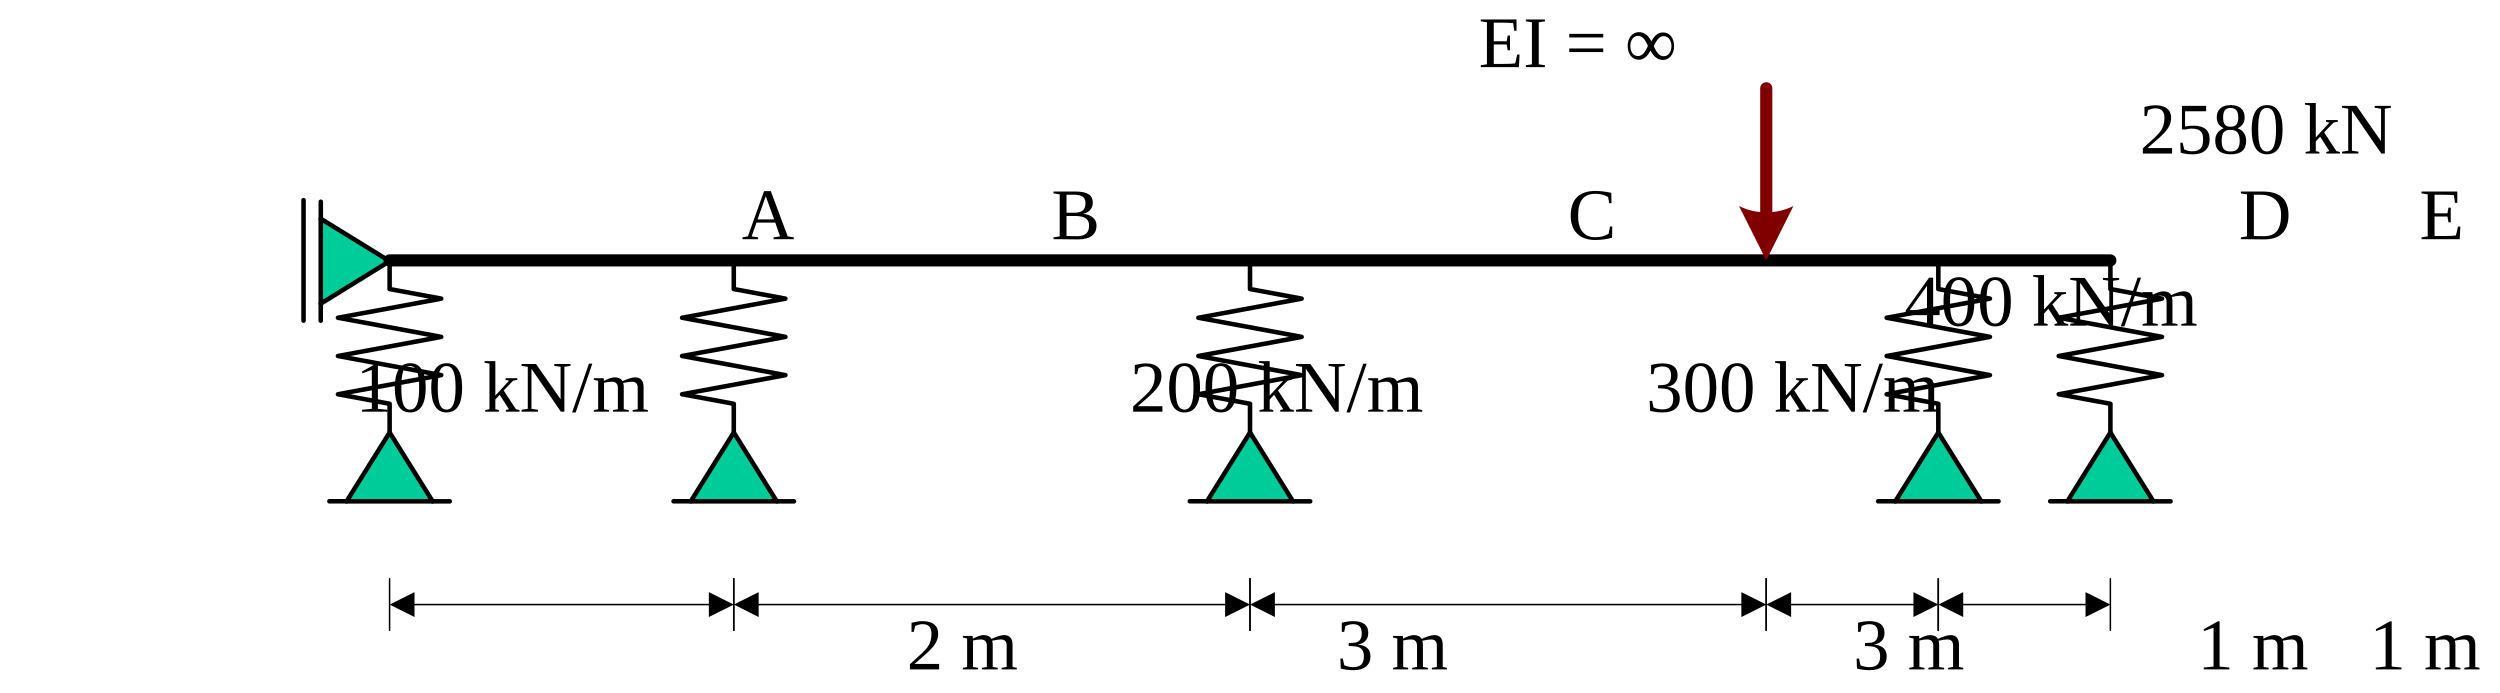
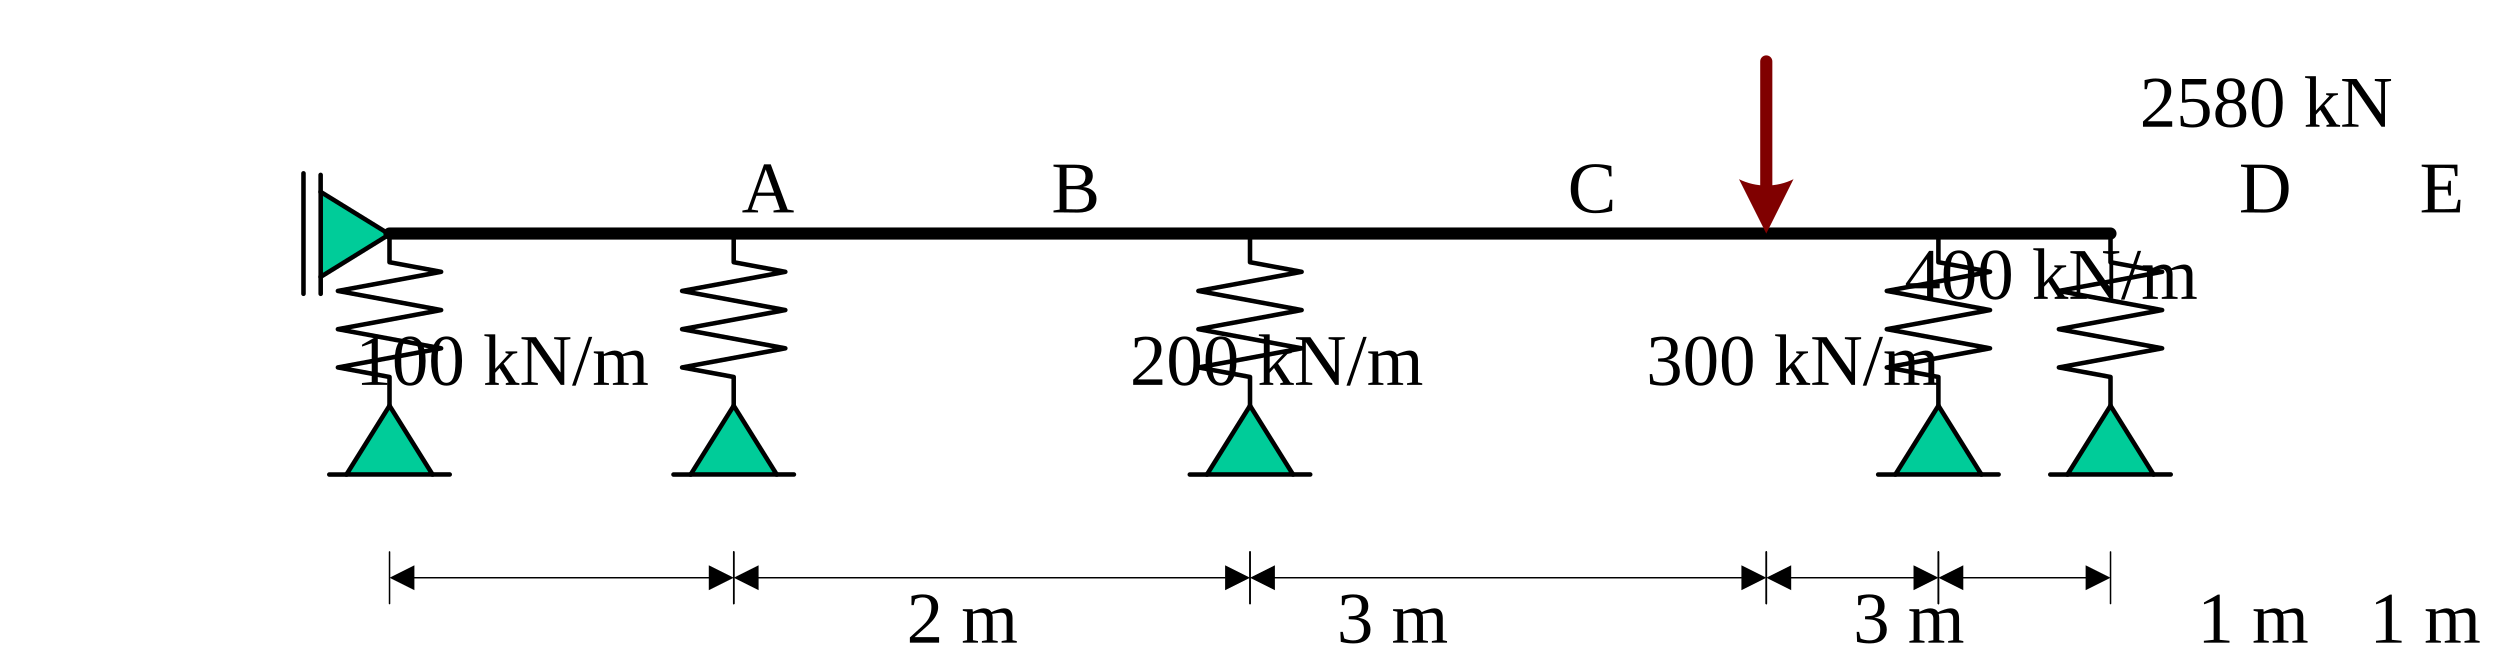
- <svg xmlns="http://www.w3.org/2000/svg" xmlns:ns1="http://schemas.microsoft.com/visio/2003/SVGExtensions/" xmlns:xlink="http://www.w3.org/1999/xlink" width="5.719in" height="1.585in" viewBox="0 0 411.774 114.136" xml:space="preserve" color-interpolation-filters="sRGB" class="st12">
+ <svg xmlns="http://www.w3.org/2000/svg" xmlns:ns1="http://schemas.microsoft.com/visio/2003/SVGExtensions/" xmlns:xlink="http://www.w3.org/1999/xlink" width="5.719in" height="1.524in" viewBox="0 0 411.774 109.695" xml:space="preserve" color-interpolation-filters="sRGB" class="st12">
  <ns1:documentProperties ns1:langID="1043" ns1:metric="true" ns1:viewMarkup="false" />
  <style type="text/css">
	
		.st1 {fill:#00cc99;stroke:#000000;stroke-linecap:round;stroke-linejoin:round;stroke-width:0.75}
		.st2 {stroke:#000000;stroke-linecap:round;stroke-linejoin:round;stroke-width:0.75}
		.st3 {stroke:#000000;stroke-linecap:round;stroke-linejoin:round;stroke-width:2}
		.st4 {marker-start:url(#mrkr5-37);stroke:#800000;stroke-linecap:round;stroke-linejoin:round;stroke-width:2}
		.st5 {fill:#800000;fill-opacity:1;stroke:#800000;stroke-opacity:1;stroke-width:0.442}
		.st6 {stroke:#000000;stroke-linecap:round;stroke-linejoin:round;stroke-width:0.25}
		.st7 {marker-end:url(#mrkr4-99);marker-start:url(#mrkr4-97);stroke:#000000;stroke-linecap:round;stroke-linejoin:round;stroke-width:0.25}
		.st8 {fill:#000000;fill-opacity:1;stroke:#000000;stroke-opacity:1;stroke-width:0.122}
		.st9 {fill:none;stroke:none;stroke-linecap:round;stroke-linejoin:round;stroke-width:0.75}
		.st10 {fill:#000000;font-family:Times New Roman;font-size:1em}
		.st11 {fill:none;stroke:none;stroke-linecap:round;stroke-linejoin:round;stroke-width:0.24}
		.st12 {fill:none;fill-rule:evenodd;font-size:12px;overflow:visible;stroke-linecap:square;stroke-miterlimit:3}
	
	</style>
  <defs id="Markers">
    <g id="lend5">
      <path d="M 2 1 L 0 0 L 1.981 -0.993 C 1.672 -0.365 1.673 0.373 1.985 1 " style="stroke:none" />
    </g>
    <marker id="mrkr5-37" class="st5" ns1:arrowType="5" ns1:arrowSize="2" ns1:setback="3.775" refX="3.775" orient="auto" markerUnits="strokeWidth" overflow="visible">
      <use xlink:href="#lend5" transform="scale(2.26) " />
    </marker>
    <g id="lend4">
      <path d="M 2 1 L 0 0 L 2 -1 L 2 1 " style="stroke:none" />
    </g>
    <marker id="mrkr4-97" class="st8" ns1:arrowType="4" ns1:arrowSize="1" ns1:setback="14.96" refX="14.96" orient="auto" markerUnits="strokeWidth" overflow="visible">
      <use xlink:href="#lend4" transform="scale(8.2) " />
    </marker>
    <marker id="mrkr4-99" class="st8" ns1:arrowType="4" ns1:arrowSize="1" ns1:setback="16.4" refX="-16.4" orient="auto" markerUnits="strokeWidth" overflow="visible">
      <use xlink:href="#lend4" transform="scale(-8.2,-8.2) " />
    </marker>
  </defs>
  <g ns1:mID="0" ns1:index="1" ns1:groupContext="foregroundPage">
    <ns1:pageProperties ns1:drawingScale="0.0393701" ns1:pageScale="0.0393701" ns1:drawingUnits="24" ns1:shadowOffsetX="8.50394" ns1:shadowOffsetY="-8.50394" />
-     <g id="group1-1" transform="translate(164.117,32.9734) rotate(90)" ns1:mID="1" ns1:groupContext="group">
+     <g id="group1-1" transform="translate(159.676,28.5322) rotate(90)" ns1:mID="1" ns1:groupContext="group">
      <g id="group2-2" transform="translate(0.261477,-2.83465)" ns1:mID="2" ns1:groupContext="group">
-         <g id="shape3-3" ns1:mID="3" ns1:groupContext="shape" transform="translate(2.79729,1.42109E-14)">
-           <path d="M0 114.14 L13.99 114.14 L6.99 102.8 L0 114.14 Z" class="st1" />
-         </g>
-         <g id="shape4-5" ns1:mID="4" ns1:groupContext="shape" transform="translate(2.79729,228.272) rotate(180)">
-           <path d="M0 114.14 L2.8 114.14" class="st2" />
-         </g>
-         <g id="shape5-8" ns1:mID="5" ns1:groupContext="shape" transform="translate(16.7838,1.42109E-14)">
-           <path d="M0 114.14 L2.8 114.14" class="st2" />
+         <g id="shape3-3" ns1:mID="3" ns1:groupContext="shape" transform="translate(2.79729,0)">
+           <path d="M0 109.69 L13.99 109.69 L6.99 98.36 L0 109.69 Z" class="st1" />
+         </g>
+         <g id="shape4-5" ns1:mID="4" ns1:groupContext="shape" transform="translate(2.79729,219.389) rotate(180)">
+           <path d="M0 109.69 L2.8 109.69" class="st2" />
+         </g>
+         <g id="shape5-8" ns1:mID="5" ns1:groupContext="shape" transform="translate(16.7838,0)">
+           <path d="M0 109.69 L2.8 109.69" class="st2" />
        </g>
      </g>
      <g id="shape6-11" ns1:mID="6" ns1:groupContext="shape">
-         <path d="M0 114.14 L19.84 114.14" class="st2" />
+         <path d="M0 109.69 L19.84 109.69" class="st2" />
      </g>
    </g>
    <g id="shape7-14" ns1:mID="7" ns1:groupContext="shape" transform="translate(64.1545,-71.2411)">
-       <path d="M0 114.14 L283.46 114.14" class="st3" />
-     </g>
-     <g id="shape8-17" ns1:mID="8" ns1:groupContext="shape" transform="translate(169.786,42.8947) rotate(90)">
-       <path d="M0 105.63 L4.72 105.63 L6.3 97.13 L9.45 114.14 L12.6 97.13 L15.75 114.14 L18.9 97.13 L22.05 114.14 L23.62 105.63        L28.35 105.63" class="st2" />
-     </g>
-     <g id="shape9-20" ns1:mID="9" ns1:groupContext="shape" transform="translate(226.479,42.8947) rotate(90)">
-       <path d="M0 105.63 L4.72 105.63 L6.3 97.13 L9.45 114.14 L12.6 97.13 L15.75 114.14 L18.9 97.13 L22.05 114.14 L23.62 105.63        L28.35 105.63" class="st2" />
-     </g>
-     <g id="shape10-23" ns1:mID="10" ns1:groupContext="shape" transform="translate(311.519,42.8947) rotate(90)">
-       <path d="M0 105.63 L4.72 105.63 L6.3 97.13 L9.45 114.14 L12.6 97.13 L15.75 114.14 L18.9 97.13 L22.05 114.14 L23.62 105.63        L28.35 105.63" class="st2" />
-     </g>
-     <g id="shape11-26" ns1:mID="11" ns1:groupContext="shape" transform="translate(453.251,42.8947) rotate(90)">
-       <path d="M0 105.63 L4.72 105.63 L6.3 97.13 L9.45 114.14 L12.6 97.13 L15.75 114.14 L18.9 97.13 L22.05 114.14 L23.62 105.63        L28.35 105.63" class="st2" />
-     </g>
-     <g id="shape12-29" ns1:mID="12" ns1:groupContext="shape" transform="translate(424.905,42.8947) rotate(90)">
-       <path d="M0 105.63 L4.72 105.63 L6.3 97.13 L9.45 114.14 L12.6 97.13 L15.75 114.14 L18.9 97.13 L22.05 114.14 L23.62 105.63        L28.35 105.63" class="st2" />
-     </g>
-     <g id="shape13-32" ns1:mID="13" ns1:groupContext="shape" transform="translate(176.79,42.8947) rotate(-90)">
-       <path d="M7.55 114.14 L7.91 114.14 L28.35 114.14" class="st4" />
+       <path d="M0 109.69 L283.46 109.69" class="st3" />
+     </g>
+     <g id="shape8-17" ns1:mID="8" ns1:groupContext="shape" transform="translate(165.345,38.4535) rotate(90)">
+       <path d="M0 101.19 L4.72 101.19 L6.3 92.69 L9.45 109.69 L12.6 92.69 L15.75 109.69 L18.9 92.69 L22.05 109.69 L23.62 101.19        L28.35 101.19" class="st2" />
+     </g>
+     <g id="shape9-20" ns1:mID="9" ns1:groupContext="shape" transform="translate(222.038,38.4535) rotate(90)">
+       <path d="M0 101.19 L4.72 101.19 L6.3 92.69 L9.45 109.69 L12.6 92.69 L15.75 109.69 L18.9 92.69 L22.05 109.69 L23.62 101.19        L28.35 101.19" class="st2" />
+     </g>
+     <g id="shape10-23" ns1:mID="10" ns1:groupContext="shape" transform="translate(307.078,38.4535) rotate(90)">
+       <path d="M0 101.19 L4.72 101.19 L6.3 92.69 L9.45 109.69 L12.6 92.69 L15.75 109.69 L18.9 92.69 L22.05 109.69 L23.62 101.19        L28.35 101.19" class="st2" />
+     </g>
+     <g id="shape11-26" ns1:mID="11" ns1:groupContext="shape" transform="translate(448.81,38.4535) rotate(90)">
+       <path d="M0 101.19 L4.72 101.19 L6.3 92.69 L9.45 109.69 L12.6 92.69 L15.75 109.69 L18.9 92.69 L22.05 109.69 L23.62 101.19        L28.35 101.19" class="st2" />
+     </g>
+     <g id="shape12-29" ns1:mID="12" ns1:groupContext="shape" transform="translate(420.463,38.4535) rotate(90)">
+       <path d="M0 101.19 L4.72 101.19 L6.3 92.69 L9.45 109.69 L12.6 92.69 L15.75 109.69 L18.9 92.69 L22.05 109.69 L23.62 101.19        L28.35 101.19" class="st2" />
+     </g>
+     <g id="shape13-32" ns1:mID="13" ns1:groupContext="shape" transform="translate(181.232,38.4535) rotate(-90)">
+       <path d="M7.55 109.69 L7.91 109.69 L28.35 109.69" class="st4" />
    </g>
    <g id="group20-38" transform="translate(54.2333,-31.5561)" ns1:mID="20" ns1:groupContext="group">
-       <g id="shape21-39" ns1:mID="21" ns1:groupContext="shape" transform="translate(2.83465,1.42109E-14)">
-         <path d="M0 114.14 L14.17 114.14 L7.09 102.8 L0 114.14 Z" class="st1" />
-       </g>
-       <g id="shape22-41" ns1:mID="22" ns1:groupContext="shape" transform="translate(2.83465,228.272) rotate(180)">
-         <path d="M0 114.14 L2.83 114.14" class="st2" />
-       </g>
-       <g id="shape23-44" ns1:mID="23" ns1:groupContext="shape" transform="translate(17.0079,1.42109E-14)">
-         <path d="M0 114.14 L2.83 114.14" class="st2" />
+       <g id="shape21-39" ns1:mID="21" ns1:groupContext="shape" transform="translate(2.83465,0)">
+         <path d="M0 109.69 L14.17 109.69 L7.09 98.36 L0 109.69 Z" class="st1" />
+       </g>
+       <g id="shape22-41" ns1:mID="22" ns1:groupContext="shape" transform="translate(2.83465,219.389) rotate(180)">
+         <path d="M0 109.69 L2.83 109.69" class="st2" />
+       </g>
+       <g id="shape23-44" ns1:mID="23" ns1:groupContext="shape" transform="translate(17.0079,0)">
+         <path d="M0 109.69 L2.83 109.69" class="st2" />
      </g>
    </g>
    <g id="group24-47" transform="translate(110.926,-31.5561)" ns1:mID="24" ns1:groupContext="group">
-       <g id="shape25-48" ns1:mID="25" ns1:groupContext="shape" transform="translate(2.83465,1.42109E-14)">
-         <path d="M0 114.14 L14.17 114.14 L7.09 102.8 L0 114.14 Z" class="st1" />
-       </g>
-       <g id="shape26-50" ns1:mID="26" ns1:groupContext="shape" transform="translate(2.83465,228.272) rotate(180)">
-         <path d="M0 114.14 L2.83 114.14" class="st2" />
-       </g>
-       <g id="shape27-53" ns1:mID="27" ns1:groupContext="shape" transform="translate(17.0079,1.42109E-14)">
-         <path d="M0 114.14 L2.83 114.14" class="st2" />
+       <g id="shape25-48" ns1:mID="25" ns1:groupContext="shape" transform="translate(2.83465,0)">
+         <path d="M0 109.69 L14.17 109.69 L7.09 98.36 L0 109.69 Z" class="st1" />
+       </g>
+       <g id="shape26-50" ns1:mID="26" ns1:groupContext="shape" transform="translate(2.83465,219.389) rotate(180)">
+         <path d="M0 109.69 L2.83 109.69" class="st2" />
+       </g>
+       <g id="shape27-53" ns1:mID="27" ns1:groupContext="shape" transform="translate(17.0079,0)">
+         <path d="M0 109.69 L2.83 109.69" class="st2" />
      </g>
    </g>
    <g id="group28-56" transform="translate(195.966,-31.5561)" ns1:mID="28" ns1:groupContext="group">
-       <g id="shape29-57" ns1:mID="29" ns1:groupContext="shape" transform="translate(2.83465,1.42109E-14)">
-         <path d="M0 114.14 L14.17 114.14 L7.09 102.8 L0 114.14 Z" class="st1" />
-       </g>
-       <g id="shape30-59" ns1:mID="30" ns1:groupContext="shape" transform="translate(2.83465,228.272) rotate(180)">
-         <path d="M0 114.14 L2.83 114.14" class="st2" />
-       </g>
-       <g id="shape31-62" ns1:mID="31" ns1:groupContext="shape" transform="translate(17.0079,1.42109E-14)">
-         <path d="M0 114.14 L2.83 114.14" class="st2" />
+       <g id="shape29-57" ns1:mID="29" ns1:groupContext="shape" transform="translate(2.83465,0)">
+         <path d="M0 109.69 L14.17 109.69 L7.09 98.36 L0 109.69 Z" class="st1" />
+       </g>
+       <g id="shape30-59" ns1:mID="30" ns1:groupContext="shape" transform="translate(2.83465,219.389) rotate(180)">
+         <path d="M0 109.69 L2.83 109.69" class="st2" />
+       </g>
+       <g id="shape31-62" ns1:mID="31" ns1:groupContext="shape" transform="translate(17.0079,0)">
+         <path d="M0 109.69 L2.83 109.69" class="st2" />
      </g>
    </g>
    <g id="group32-65" transform="translate(309.351,-31.5561)" ns1:mID="32" ns1:groupContext="group">
-       <g id="shape33-66" ns1:mID="33" ns1:groupContext="shape" transform="translate(2.83465,1.42109E-14)">
-         <path d="M0 114.14 L14.17 114.14 L7.09 102.8 L0 114.14 Z" class="st1" />
-       </g>
-       <g id="shape34-68" ns1:mID="34" ns1:groupContext="shape" transform="translate(2.83465,228.272) rotate(180)">
-         <path d="M0 114.14 L2.83 114.14" class="st2" />
-       </g>
-       <g id="shape35-71" ns1:mID="35" ns1:groupContext="shape" transform="translate(17.0079,1.42109E-14)">
-         <path d="M0 114.14 L2.83 114.14" class="st2" />
+       <g id="shape33-66" ns1:mID="33" ns1:groupContext="shape" transform="translate(2.83465,0)">
+         <path d="M0 109.69 L14.17 109.69 L7.09 98.36 L0 109.69 Z" class="st1" />
+       </g>
+       <g id="shape34-68" ns1:mID="34" ns1:groupContext="shape" transform="translate(2.83465,219.389) rotate(180)">
+         <path d="M0 109.69 L2.83 109.69" class="st2" />
+       </g>
+       <g id="shape35-71" ns1:mID="35" ns1:groupContext="shape" transform="translate(17.0079,0)">
+         <path d="M0 109.69 L2.83 109.69" class="st2" />
      </g>
    </g>
    <g id="group36-74" transform="translate(337.698,-31.5561)" ns1:mID="36" ns1:groupContext="group">
-       <g id="shape37-75" ns1:mID="37" ns1:groupContext="shape" transform="translate(2.83465,1.42109E-14)">
-         <path d="M0 114.14 L14.17 114.14 L7.09 102.8 L0 114.14 Z" class="st1" />
-       </g>
-       <g id="shape38-77" ns1:mID="38" ns1:groupContext="shape" transform="translate(2.83465,228.272) rotate(180)">
-         <path d="M0 114.14 L2.83 114.14" class="st2" />
-       </g>
-       <g id="shape39-80" ns1:mID="39" ns1:groupContext="shape" transform="translate(17.0079,1.42109E-14)">
-         <path d="M0 114.14 L2.83 114.14" class="st2" />
+       <g id="shape37-75" ns1:mID="37" ns1:groupContext="shape" transform="translate(2.83465,0)">
+         <path d="M0 109.69 L14.17 109.69 L7.09 98.36 L0 109.69 Z" class="st1" />
+       </g>
+       <g id="shape38-77" ns1:mID="38" ns1:groupContext="shape" transform="translate(2.83465,219.389) rotate(180)">
+         <path d="M0 109.69 L2.83 109.69" class="st2" />
+       </g>
+       <g id="shape39-80" ns1:mID="39" ns1:groupContext="shape" transform="translate(17.0079,0)">
+         <path d="M0 109.69 L2.83 109.69" class="st2" />
      </g>
    </g>
    <g id="group73-83" transform="translate(64.1545,-0.375)" ns1:mID="73" ns1:groupContext="group">
      <g id="group74-84" transform="translate(0,-9.92126)" ns1:mID="74" ns1:groupContext="group">
-         <g id="shape75-85" ns1:mID="75" ns1:groupContext="shape" transform="translate(114.136,105.632) rotate(90)">
-           <path d="M0 114.14 L8.5 114.14" class="st6" />
-         </g>
-         <g id="shape76-88" ns1:mID="76" ns1:groupContext="shape" transform="translate(170.829,105.632) rotate(90)">
-           <path d="M0 114.14 L8.5 114.14" class="st6" />
+         <g id="shape75-85" ns1:mID="75" ns1:groupContext="shape" transform="translate(109.695,101.191) rotate(90)">
+           <path d="M0 109.69 L8.5 109.69" class="st6" />
+         </g>
+         <g id="shape76-88" ns1:mID="76" ns1:groupContext="shape" transform="translate(166.388,101.191) rotate(90)">
+           <path d="M0 109.69 L8.5 109.69" class="st6" />
        </g>
        <g id="shape77-91" ns1:mID="77" ns1:groupContext="shape" transform="translate(0,-4.25197)">
-           <path d="M3.74 114.14 L4.1 114.14 L52.59 114.14" class="st7" />
+           <path d="M3.74 109.69 L4.1 109.69 L52.59 109.69" class="st7" />
        </g>
      </g>
      <g id="shape78-100" ns1:mID="78" ns1:groupContext="shape">
        <ns1:textBlock ns1:margins="rect(4,4,4,4)" ns1:tabSpace="42.5197" />
-         <ns1:textRect cx="28.346" cy="107.049" width="56.7" height="14.173" />
-         <rect x="0" y="99.963" width="56.693" height="14.173" class="st9" />
-         <text x="19.18" y="110.65" class="st10" ns1:langID="1043">
+         <ns1:textRect cx="28.346" cy="102.608" width="56.7" height="14.173" />
+         <rect x="0" y="95.521" width="56.693" height="14.173" class="st9" />
+         <text x="19.18" y="106.21" class="st10" ns1:langID="1043">
          <ns1:paragraph ns1:horizAlign="1" />
          <ns1:tabList />2 m</text>
      </g>
    </g>
    <g id="group79-103" transform="translate(120.847,-0.375)" ns1:mID="79" ns1:groupContext="group">
      <g id="group80-104" transform="translate(0,-9.92126)" ns1:mID="80" ns1:groupContext="group">
-         <g id="shape81-105" ns1:mID="81" ns1:groupContext="shape" transform="translate(114.136,105.632) rotate(90)">
-           <path d="M0 114.14 L8.5 114.14" class="st6" />
-         </g>
-         <g id="shape82-108" ns1:mID="82" ns1:groupContext="shape" transform="translate(199.175,105.632) rotate(90)">
-           <path d="M0 114.14 L8.5 114.14" class="st6" />
+         <g id="shape81-105" ns1:mID="81" ns1:groupContext="shape" transform="translate(109.695,101.191) rotate(90)">
+           <path d="M0 109.69 L8.5 109.69" class="st6" />
+         </g>
+         <g id="shape82-108" ns1:mID="82" ns1:groupContext="shape" transform="translate(194.734,101.191) rotate(90)">
+           <path d="M0 109.69 L8.5 109.69" class="st6" />
        </g>
        <g id="shape83-111" ns1:mID="83" ns1:groupContext="shape" transform="translate(0,-4.25197)">
-           <path d="M3.74 114.14 L4.1 114.14 L80.94 114.14" class="st7" />
+           <path d="M3.74 109.69 L4.1 109.69 L80.94 109.69" class="st7" />
        </g>
      </g>
      <g id="shape84-118" ns1:mID="84" ns1:groupContext="shape">
        <ns1:textBlock ns1:margins="rect(4,4,4,4)" ns1:tabSpace="42.5197" />
-         <ns1:textRect cx="42.52" cy="107.049" width="85.04" height="14.173" />
-         <rect x="0" y="99.963" width="85.039" height="14.173" class="st9" />
-         <text x="33.35" y="110.65" class="st10" ns1:langID="1043">
+         <ns1:textRect cx="42.52" cy="102.608" width="85.04" height="14.173" />
+         <rect x="0" y="95.521" width="85.039" height="14.173" class="st9" />
+         <text x="33.35" y="106.21" class="st10" ns1:langID="1043">
          <ns1:paragraph ns1:horizAlign="1" />
          <ns1:tabList />3 m</text>
      </g>
    </g>
    <g id="group85-121" transform="translate(205.887,-0.375)" ns1:mID="85" ns1:groupContext="group">
      <g id="group86-122" transform="translate(0,-9.92126)" ns1:mID="86" ns1:groupContext="group">
-         <g id="shape87-123" ns1:mID="87" ns1:groupContext="shape" transform="translate(114.136,105.632) rotate(90)">
-           <path d="M0 114.14 L8.5 114.14" class="st6" />
-         </g>
-         <g id="shape88-126" ns1:mID="88" ns1:groupContext="shape" transform="translate(199.175,105.632) rotate(90)">
-           <path d="M0 114.14 L8.5 114.14" class="st6" />
+         <g id="shape87-123" ns1:mID="87" ns1:groupContext="shape" transform="translate(109.695,101.191) rotate(90)">
+           <path d="M0 109.69 L8.5 109.69" class="st6" />
+         </g>
+         <g id="shape88-126" ns1:mID="88" ns1:groupContext="shape" transform="translate(194.734,101.191) rotate(90)">
+           <path d="M0 109.69 L8.5 109.69" class="st6" />
        </g>
        <g id="shape89-129" ns1:mID="89" ns1:groupContext="shape" transform="translate(0,-4.25197)">
-           <path d="M3.74 114.14 L4.1 114.14 L80.94 114.14" class="st7" />
+           <path d="M3.74 109.69 L4.1 109.69 L80.94 109.69" class="st7" />
        </g>
      </g>
      <g id="shape90-136" ns1:mID="90" ns1:groupContext="shape">
        <ns1:textBlock ns1:margins="rect(4,4,4,4)" ns1:tabSpace="42.5197" />
-         <ns1:textRect cx="42.52" cy="107.049" width="85.04" height="14.173" />
-         <rect x="0" y="99.963" width="85.039" height="14.173" class="st9" />
-         <text x="33.35" y="110.65" class="st10" ns1:langID="1043">
+         <ns1:textRect cx="42.52" cy="102.608" width="85.04" height="14.173" />
+         <rect x="0" y="95.521" width="85.039" height="14.173" class="st9" />
+         <text x="33.35" y="106.21" class="st10" ns1:langID="1043">
          <ns1:paragraph ns1:horizAlign="1" />
          <ns1:tabList />3 m</text>
      </g>
    </g>
    <g id="group91-139" transform="translate(290.926,-0.375)" ns1:mID="91" ns1:groupContext="group">
      <g id="group92-140" transform="translate(0,-9.92126)" ns1:mID="92" ns1:groupContext="group">
-         <g id="shape93-141" ns1:mID="93" ns1:groupContext="shape" transform="translate(114.136,105.632) rotate(90)">
-           <path d="M0 114.14 L8.5 114.14" class="st6" />
-         </g>
-         <g id="shape94-144" ns1:mID="94" ns1:groupContext="shape" transform="translate(142.482,105.632) rotate(90)">
-           <path d="M0 114.14 L8.5 114.14" class="st6" />
+         <g id="shape93-141" ns1:mID="93" ns1:groupContext="shape" transform="translate(109.695,101.191) rotate(90)">
+           <path d="M0 109.69 L8.5 109.69" class="st6" />
+         </g>
+         <g id="shape94-144" ns1:mID="94" ns1:groupContext="shape" transform="translate(138.041,101.191) rotate(90)">
+           <path d="M0 109.69 L8.5 109.69" class="st6" />
        </g>
        <g id="shape95-147" ns1:mID="95" ns1:groupContext="shape" transform="translate(0,-4.25197)">
-           <path d="M3.74 114.14 L4.1 114.14 L24.25 114.14" class="st7" />
+           <path d="M3.74 109.69 L4.1 109.69 L24.25 109.69" class="st7" />
        </g>
      </g>
      <g id="shape96-154" ns1:mID="96" ns1:groupContext="shape">
        <ns1:textBlock ns1:margins="rect(4,4,4,4)" ns1:tabSpace="42.5197" />
-         <ns1:textRect cx="14.173" cy="107.049" width="28.35" height="14.173" />
-         <rect x="0" y="99.963" width="28.346" height="14.173" class="st9" />
-         <text x="5.01" y="110.65" class="st10" ns1:langID="1043">
+         <ns1:textRect cx="14.173" cy="102.608" width="28.35" height="14.173" />
+         <rect x="0" y="95.521" width="28.346" height="14.173" class="st9" />
+         <text x="5.01" y="106.21" class="st10" ns1:langID="1043">
          <ns1:paragraph ns1:horizAlign="1" />
          <ns1:tabList />1 m</text>
      </g>
    </g>
    <g id="group97-157" transform="translate(319.273,-0.375)" ns1:mID="97" ns1:groupContext="group">
      <g id="group98-158" transform="translate(0,-9.92126)" ns1:mID="98" ns1:groupContext="group">
-         <g id="shape99-159" ns1:mID="99" ns1:groupContext="shape" transform="translate(114.136,105.632) rotate(90)">
-           <path d="M0 114.14 L8.5 114.14" class="st6" />
-         </g>
-         <g id="shape100-162" ns1:mID="100" ns1:groupContext="shape" transform="translate(142.482,105.632) rotate(90)">
-           <path d="M0 114.14 L8.5 114.14" class="st6" />
+         <g id="shape99-159" ns1:mID="99" ns1:groupContext="shape" transform="translate(109.695,101.191) rotate(90)">
+           <path d="M0 109.69 L8.5 109.69" class="st6" />
+         </g>
+         <g id="shape100-162" ns1:mID="100" ns1:groupContext="shape" transform="translate(138.041,101.191) rotate(90)">
+           <path d="M0 109.69 L8.5 109.69" class="st6" />
        </g>
        <g id="shape101-165" ns1:mID="101" ns1:groupContext="shape" transform="translate(0,-4.25197)">
-           <path d="M3.74 114.14 L4.1 114.14 L24.25 114.14" class="st7" />
+           <path d="M3.74 109.69 L4.1 109.69 L24.25 109.69" class="st7" />
        </g>
      </g>
      <g id="shape102-172" ns1:mID="102" ns1:groupContext="shape">
        <ns1:textBlock ns1:margins="rect(4,4,4,4)" ns1:tabSpace="42.5197" />
-         <ns1:textRect cx="14.173" cy="107.049" width="28.35" height="14.173" />
-         <rect x="0" y="99.963" width="28.346" height="14.173" class="st9" />
-         <text x="5.01" y="110.65" class="st10" ns1:langID="1043">
+         <ns1:textRect cx="14.173" cy="102.608" width="28.35" height="14.173" />
+         <rect x="0" y="95.521" width="28.346" height="14.173" class="st9" />
+         <text x="5.01" y="106.21" class="st10" ns1:langID="1043">
          <ns1:paragraph ns1:horizAlign="1" />
          <ns1:tabList />1 m</text>
      </g>
    </g>
    <g id="shape103-175" ns1:mID="103" ns1:groupContext="shape" transform="translate(290.926,-85.4144)">
      <ns1:textBlock ns1:margins="rect(4,4,4,4)" ns1:tabSpace="42.5197" />
-       <ns1:textRect cx="28.346" cy="107.115" width="56.7" height="14.043" />
-       <rect x="0" y="100.093" width="56.693" height="14.043" class="st9" />
-       <text x="7.51" y="110.71" class="st10" ns1:langID="1043">
+       <ns1:textRect cx="28.346" cy="102.673" width="56.7" height="14.043" />
+       <rect x="0" y="95.652" width="56.693" height="14.043" class="st9" />
+       <text x="7.51" y="106.27" class="st10" ns1:langID="1043">
        <ns1:paragraph ns1:horizAlign="1" />
        <ns1:tabList />2580 kN</text>
    </g>
    <g id="shape104-178" ns1:mID="104" ns1:groupContext="shape" transform="translate(0.375,-42.8947)">
      <ns1:textBlock ns1:margins="rect(4,4,4,4)" ns1:tabSpace="42.5197" />
-       <ns1:textRect cx="28.346" cy="107.115" width="56.7" height="14.043" />
-       <rect x="0" y="100.093" width="56.693" height="14.043" class="st9" />
-       <text x="4.18" y="110.71" class="st10" ns1:langID="1043">
+       <ns1:textRect cx="28.346" cy="102.673" width="56.7" height="14.043" />
+       <rect x="0" y="95.652" width="56.693" height="14.043" class="st9" />
+       <text x="4.18" y="106.27" class="st10" ns1:langID="1043">
        <ns1:paragraph ns1:horizAlign="1" />
        <ns1:tabList />100 kN/m</text>
    </g>
    <g id="shape105-181" ns1:mID="105" ns1:groupContext="shape" transform="translate(127.934,-42.8947)">
      <ns1:textBlock ns1:margins="rect(4,4,4,4)" ns1:tabSpace="42.5197" />
-       <ns1:textRect cx="28.346" cy="107.115" width="56.7" height="14.043" />
-       <rect x="0" y="100.093" width="56.693" height="14.043" class="st9" />
-       <text x="4.18" y="110.71" class="st10" ns1:langID="1043">
+       <ns1:textRect cx="28.346" cy="102.673" width="56.7" height="14.043" />
+       <rect x="0" y="95.652" width="56.693" height="14.043" class="st9" />
+       <text x="4.18" y="106.27" class="st10" ns1:langID="1043">
        <ns1:paragraph ns1:horizAlign="1" />
        <ns1:tabList />200 kN/m</text>
    </g>
    <g id="shape106-184" ns1:mID="106" ns1:groupContext="shape" transform="translate(212.973,-42.8947)">
      <ns1:textBlock ns1:margins="rect(4,4,4,4)" ns1:tabSpace="42.5197" />
-       <ns1:textRect cx="28.346" cy="107.115" width="56.7" height="14.043" />
-       <rect x="0" y="100.093" width="56.693" height="14.043" class="st9" />
-       <text x="4.18" y="110.71" class="st10" ns1:langID="1043">
+       <ns1:textRect cx="28.346" cy="102.673" width="56.7" height="14.043" />
+       <rect x="0" y="95.652" width="56.693" height="14.043" class="st9" />
+       <text x="4.18" y="106.27" class="st10" ns1:langID="1043">
        <ns1:paragraph ns1:horizAlign="1" />
        <ns1:tabList />300 kN/m</text>
    </g>
    <g id="shape107-187" ns1:mID="107" ns1:groupContext="shape" transform="translate(255.493,-57.0679)">
      <ns1:textBlock ns1:margins="rect(4,4,4,4)" ns1:tabSpace="42.5197" />
-       <ns1:textRect cx="28.346" cy="107.115" width="56.7" height="14.043" />
-       <rect x="0" y="100.093" width="56.693" height="14.043" class="st9" />
-       <text x="4.18" y="110.71" class="st10" ns1:langID="1043">
+       <ns1:textRect cx="28.346" cy="102.673" width="56.7" height="14.043" />
+       <rect x="0" y="95.652" width="56.693" height="14.043" class="st9" />
+       <text x="4.18" y="106.27" class="st10" ns1:langID="1043">
        <ns1:paragraph ns1:horizAlign="1" />
        <ns1:tabList />400 kN/m</text>
    </g>
    <g id="shape108-190" ns1:mID="108" ns1:groupContext="shape" transform="translate(354.706,-42.8947)">
      <ns1:textBlock ns1:margins="rect(4,4,4,4)" ns1:tabSpace="42.5197" />
-       <ns1:textRect cx="28.346" cy="107.115" width="56.7" height="14.043" />
-       <rect x="0" y="100.093" width="56.693" height="14.043" class="st9" />
-       <text x="4.18" y="110.71" class="st10" ns1:langID="1043">
+       <ns1:textRect cx="28.346" cy="102.673" width="56.7" height="14.043" />
+       <rect x="0" y="95.652" width="56.693" height="14.043" class="st9" />
+       <text x="4.18" y="106.27" class="st10" ns1:langID="1043">
        <ns1:paragraph ns1:horizAlign="1" />
        <ns1:tabList />500 kN/m</text>
    </g>
    <g id="shape284-193" ns1:mID="284" ns1:groupContext="shape" transform="translate(64.1545,-71.2411)">
      <ns1:textBlock ns1:margins="rect(4,4,4,4)" ns1:tabSpace="42.5197" />
-       <ns1:textRect cx="7.087" cy="107.049" width="14.18" height="14.173" />
-       <rect x="0" y="99.963" width="14.173" height="14.173" class="st11" />
-       <text x="4" y="110.65" class="st10" ns1:langID="1043">
+       <ns1:textRect cx="7.087" cy="102.608" width="14.18" height="14.173" />
+       <rect x="0" y="95.521" width="14.173" height="14.173" class="st11" />
+       <text x="4" y="106.21" class="st10" ns1:langID="1043">
        <ns1:paragraph ns1:horizAlign="1" />
        <ns1:tabList />A</text>
    </g>
    <g id="shape285-196" ns1:mID="285" ns1:groupContext="shape" transform="translate(115.178,-71.2411)">
      <ns1:textBlock ns1:margins="rect(4,4,4,4)" ns1:tabSpace="42.5197" />
-       <ns1:textRect cx="7.087" cy="107.049" width="14.18" height="14.173" />
-       <rect x="0" y="99.963" width="14.173" height="14.173" class="st11" />
-       <text x="4" y="110.65" class="st10" ns1:langID="1043">
+       <ns1:textRect cx="7.087" cy="102.608" width="14.18" height="14.173" />
+       <rect x="0" y="95.521" width="14.173" height="14.173" class="st11" />
+       <text x="4" y="106.21" class="st10" ns1:langID="1043">
        <ns1:paragraph ns1:horizAlign="1" />
        <ns1:tabList />B</text>
    </g>
    <g id="shape286-199" ns1:mID="286" ns1:groupContext="shape" transform="translate(200.218,-71.2411)">
      <ns1:textBlock ns1:margins="rect(4,4,4,4)" ns1:tabSpace="42.5197" />
-       <ns1:textRect cx="7.087" cy="107.049" width="14.18" height="14.173" />
-       <rect x="0" y="99.963" width="14.173" height="14.173" class="st11" />
-       <text x="4" y="110.65" class="st10" ns1:langID="1043">
+       <ns1:textRect cx="7.087" cy="102.608" width="14.18" height="14.173" />
+       <rect x="0" y="95.521" width="14.173" height="14.173" class="st11" />
+       <text x="4" y="106.21" class="st10" ns1:langID="1043">
        <ns1:paragraph ns1:horizAlign="1" />
        <ns1:tabList />C</text>
    </g>
    <g id="shape287-202" ns1:mID="287" ns1:groupContext="shape" transform="translate(310.769,-71.2411)">
      <ns1:textBlock ns1:margins="rect(4,4,4,4)" ns1:tabSpace="42.5197" />
-       <ns1:textRect cx="7.087" cy="107.049" width="14.18" height="14.173" />
-       <rect x="0" y="99.963" width="14.173" height="14.173" class="st11" />
-       <text x="4" y="110.65" class="st10" ns1:langID="1043">
+       <ns1:textRect cx="7.087" cy="102.608" width="14.18" height="14.173" />
+       <rect x="0" y="95.521" width="14.173" height="14.173" class="st11" />
+       <text x="4" y="106.21" class="st10" ns1:langID="1043">
        <ns1:paragraph ns1:horizAlign="1" />
        <ns1:tabList />D</text>
    </g>
    <g id="shape288-205" ns1:mID="288" ns1:groupContext="shape" transform="translate(340.532,-71.2411)">
      <ns1:textBlock ns1:margins="rect(4,4,4,4)" ns1:tabSpace="42.5197" />
-       <ns1:textRect cx="7.087" cy="107.049" width="14.18" height="14.173" />
-       <rect x="0" y="99.963" width="14.173" height="14.173" class="st11" />
-       <text x="4" y="110.65" class="st10" ns1:langID="1043">
+       <ns1:textRect cx="7.087" cy="102.608" width="14.18" height="14.173" />
+       <rect x="0" y="95.521" width="14.173" height="14.173" class="st11" />
+       <text x="4" y="106.21" class="st10" ns1:langID="1043">
        <ns1:paragraph ns1:horizAlign="1" />
        <ns1:tabList />E</text>
-     </g>
-     <g id="shape377-208" ns1:mID="377" ns1:groupContext="shape" transform="translate(177.54,-99.5876)">
-       <ns1:textBlock ns1:margins="rect(4,4,4,4)" ns1:tabSpace="42.5197" />
-       <ns1:textRect cx="28.346" cy="107.049" width="56.7" height="14.173" />
-       <rect x="0" y="99.963" width="56.693" height="14.173" class="st9" />
-       <text x="12.02" y="110.65" class="st10" ns1:langID="1043">
-         <ns1:paragraph ns1:horizAlign="1" />
-         <ns1:tabList />EI = ∞  </text>
    </g>
  </g>
</svg>
